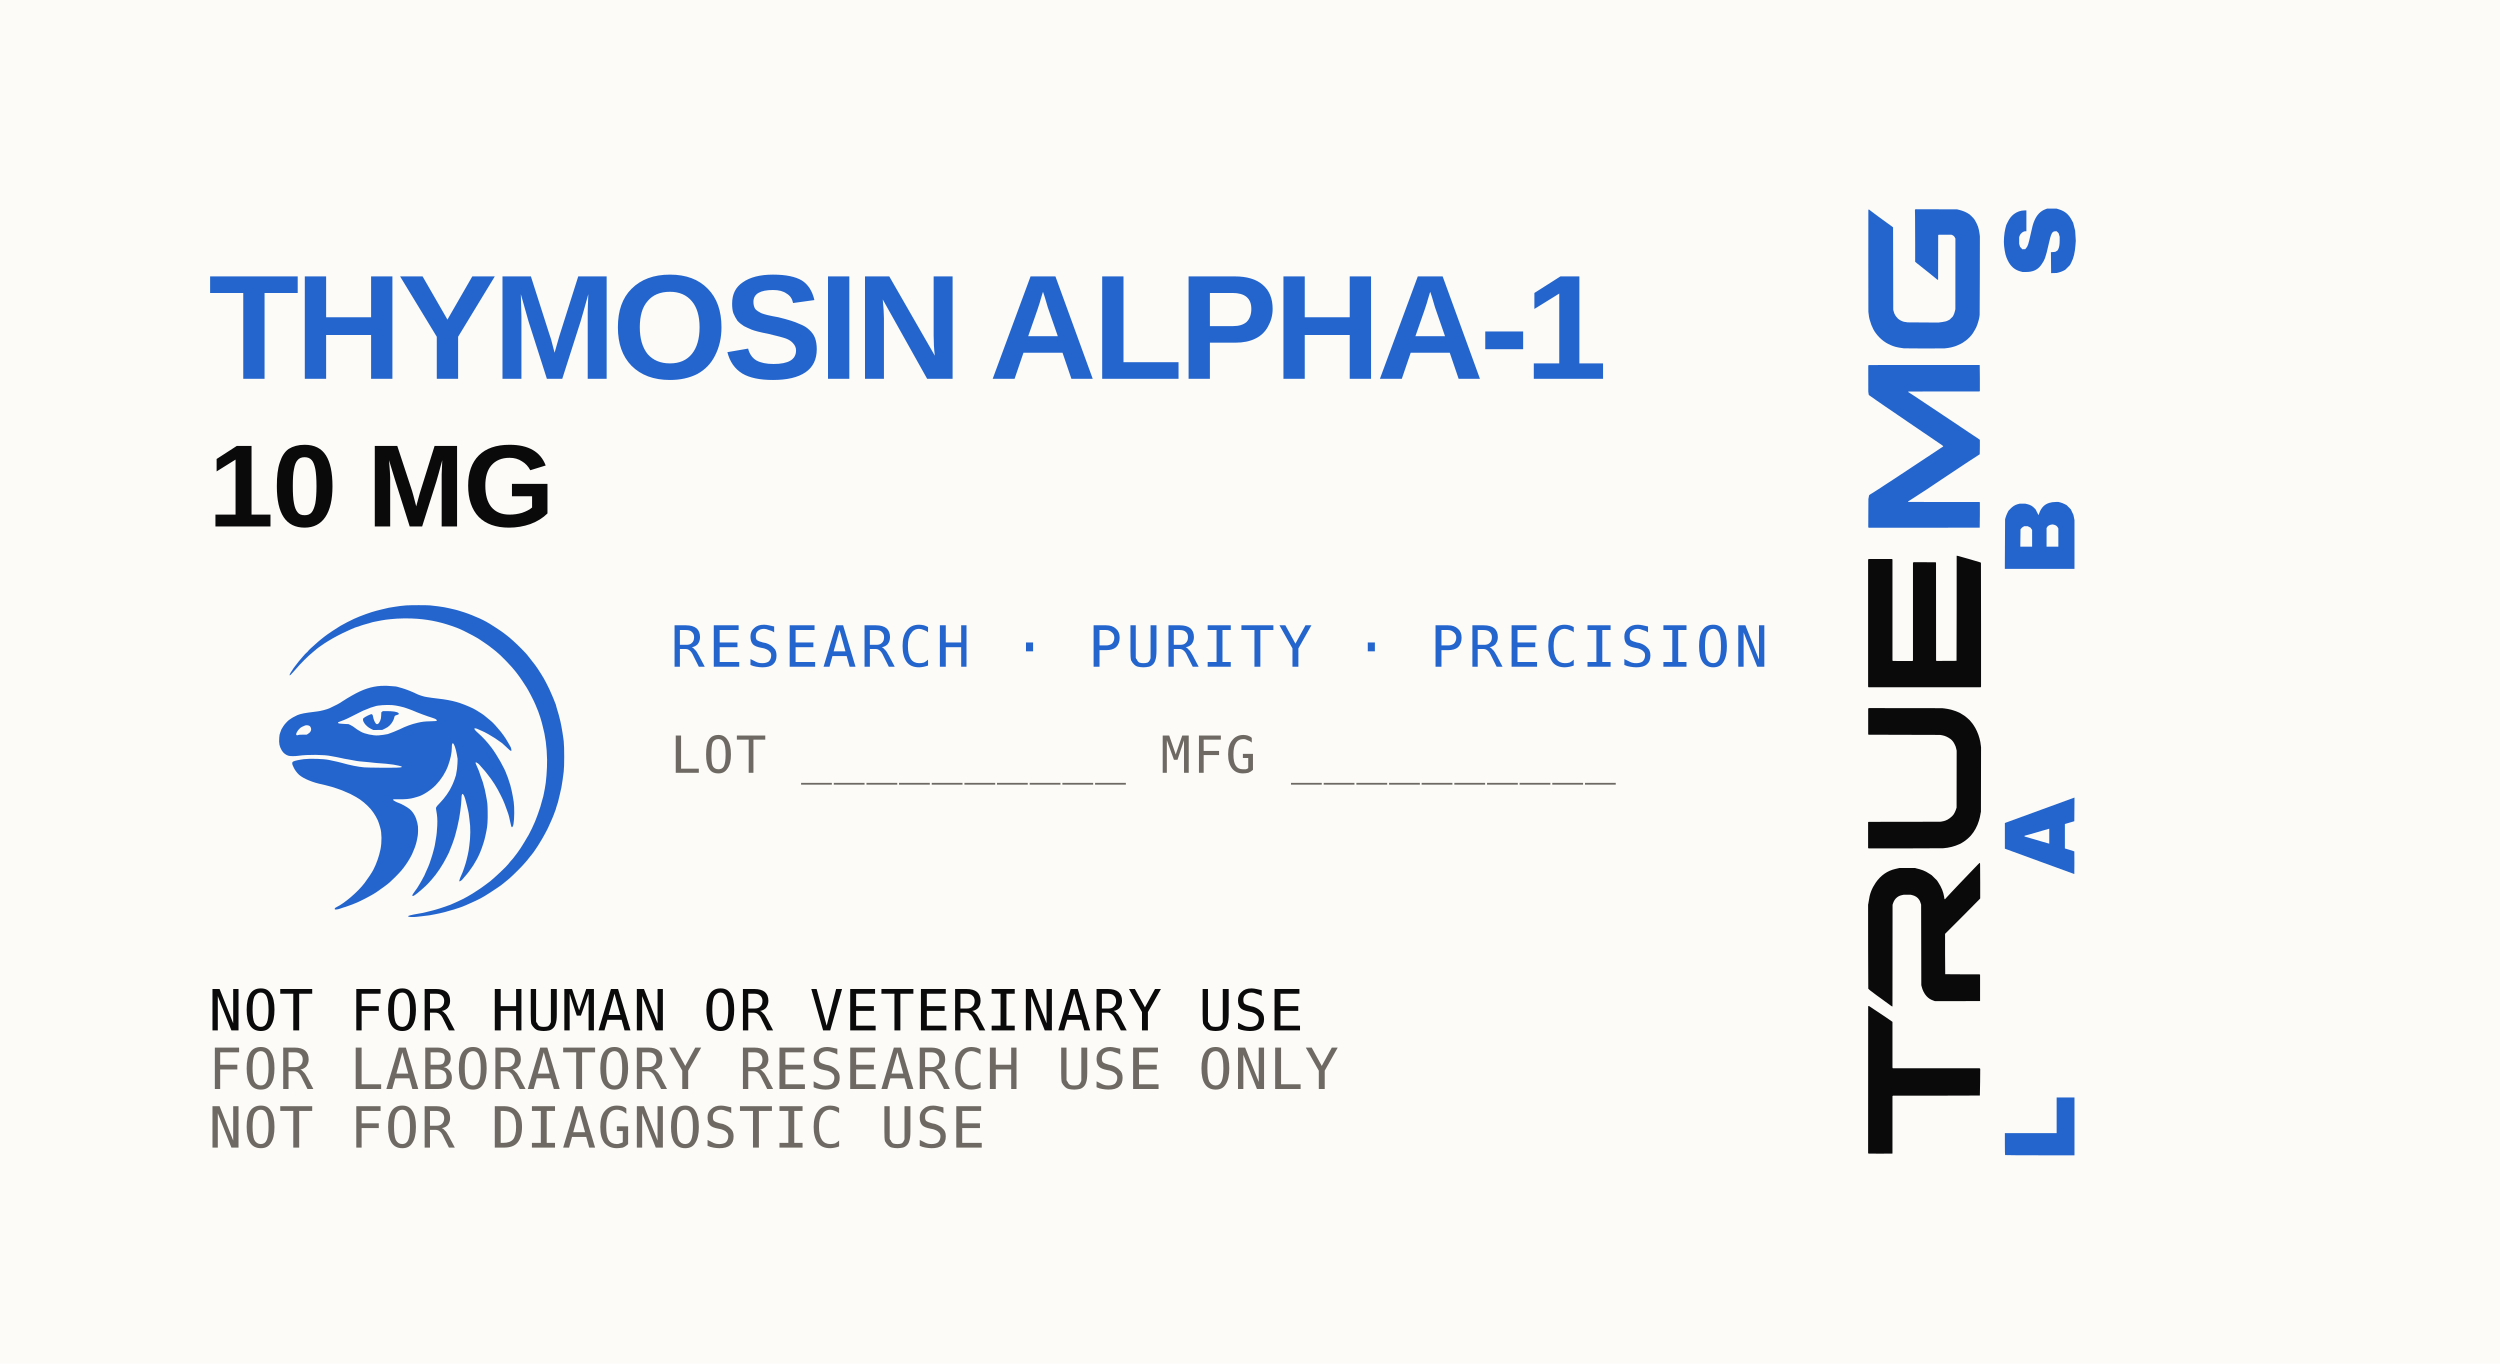
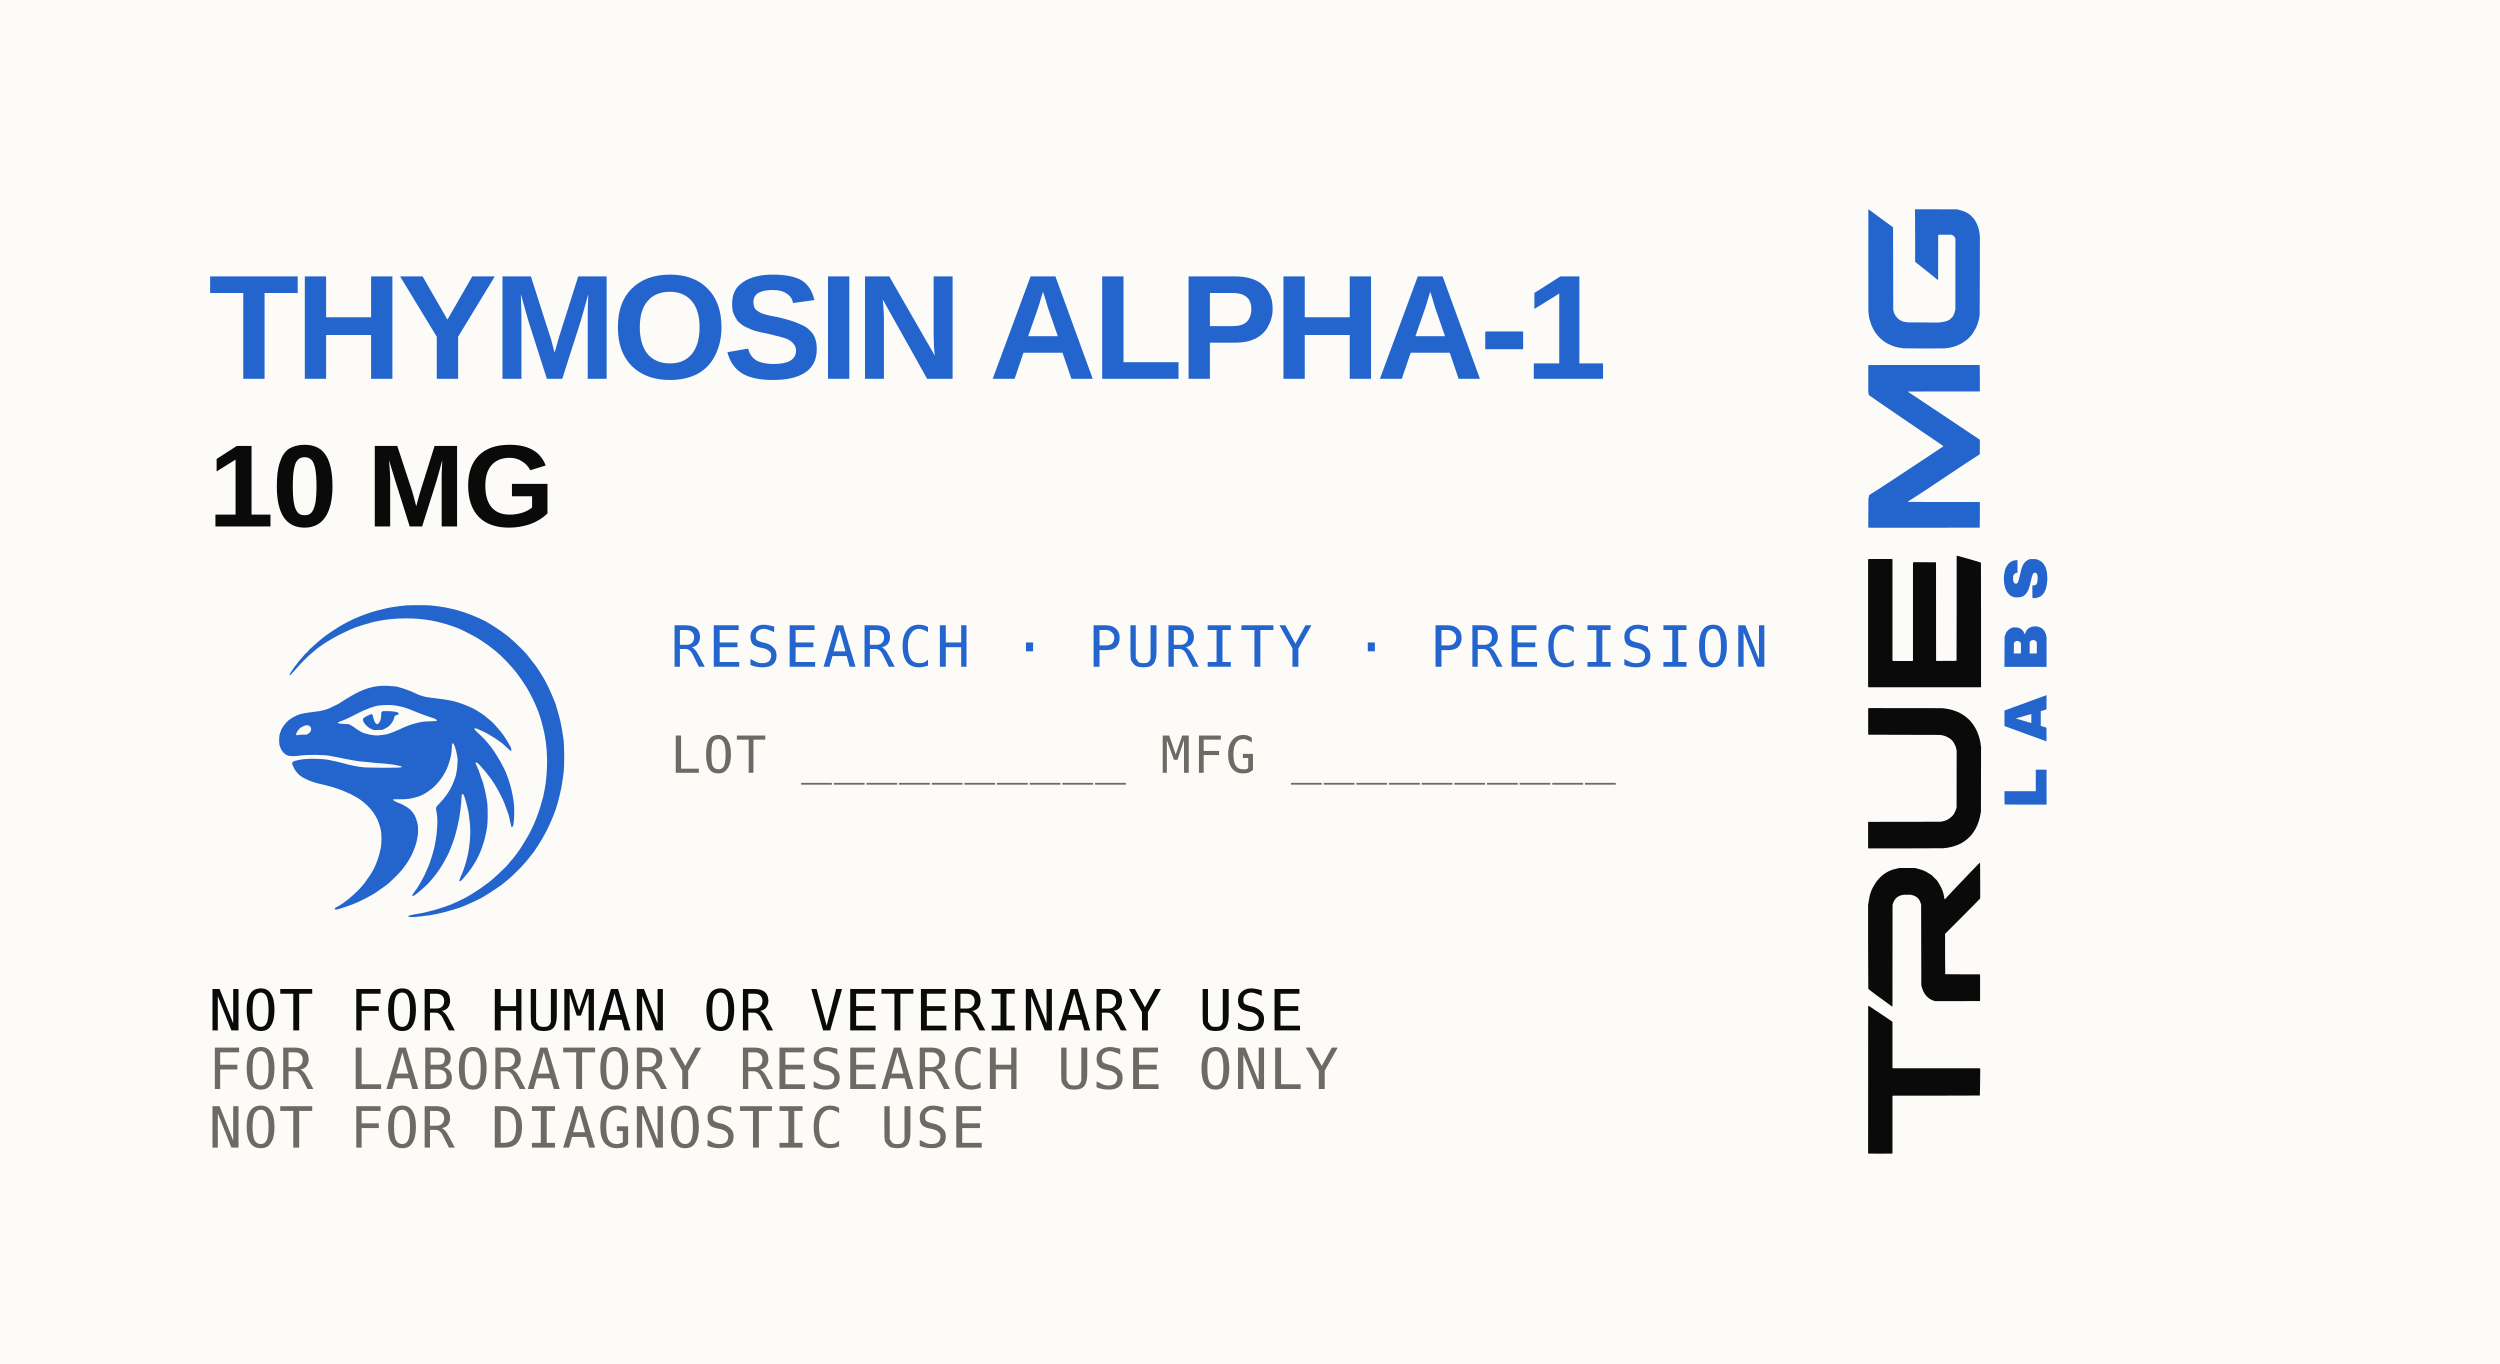
<svg xmlns="http://www.w3.org/2000/svg" width="66.0mm" height="36.0mm" viewBox="0 0 66.0 36.0">
  <rect x="0" y="0" width="66.0" height="36.0" fill="#FCFBF8" />
  <g transform="translate(49.30,30.50) rotate(-90) scale(0.004437)">
    <g transform="translate(0,681) scale(0.025,-0.025)" stroke="none">
      <g fill="#0A0A0B">
        <path d="M465 27020 l-58 -59 -15 -2770 c-8 -1524 0 -2802 18 -2841 l33 -70 6816 0 6815 0 61 -61 61 -61 -3 -10322 c-2 -5867 12 -10336 32 -10355 19 -18 1457 -45 3195 -61 l3160 -28 70 77 70 78 0 10325 0 10325 77 42 78 41 5439 0 5440 0 86 110 c125 160 843 1198 1065 1538 295 455 724 1099 1709 2569 l910 1356 -12 104 -12 103 -17488 9 -17488 9 -59 -58z" />
        <path d="M39653 27037 c-49 -18 -221 -200 -384 -405 -458 -576 -1855 -2468 -2161 -2925 -179 -268 -743 -1037 -1416 -1929 -166 -221 -278 -407 -266 -440 l22 -57 12086 -12 12086 -12 278 -88 c640 -203 1152 -536 1485 -965 307 -395 445 -712 569 -1304 l66 -320 0 -800 0 -800 -66 -300 c-181 -812 -569 -1408 -1152 -1768 -273 -168 -352 -202 -789 -341 l-351 -111 -9580 -21 -9580 -22 -300 -72 c-898 -215 -1753 -647 -2317 -1169 -555 -514 -833 -960 -1109 -1776 l-74 -220 -9 -5315 c-6 -2923 5 -5341 24 -5374 l33 -60 3113 -1 3113 0 48 65 47 66 6 4063 c3 2235 15 4080 27 4100 13 21 2011 36 4813 36 l4790 0 4138 -4134 c2275 -2274 4176 -4155 4224 -4180 l88 -46 3836 0 c2110 0 4003 12 4207 26 l369 26 19 50 c22 57 -449 537 -1427 1453 -693 648 -3219 3069 -3680 3525 -144 143 -513 492 -821 776 -307 284 -765 716 -1018 960 -460 444 -678 647 -1334 1239 l-350 316 13 64 12 65 180 30 c98 16 287 47 419 68 1108 179 2211 624 3280 1324 l560 366 620 626 620 626 263 400 c457 695 732 1203 890 1648 218 612 370 1114 408 1352 14 88 56 250 92 360 l67 200 0 1860 0 1860 -67 280 c-37 154 -105 451 -152 660 -425 1916 -1544 3522 -3281 4711 -1373 939 -2719 1447 -4380 1652 -176 22 -437 66 -580 99 l-260 59 -9960 -6 c-5478 -3 -9999 -20 -10047 -38z" />
        <path d="M73081 27003 l-41 -78 3 -8632 c2 -4748 18 -8831 36 -9073 101 -1383 432 -2698 970 -3860 66 -143 137 -296 156 -340 20 -44 107 -188 194 -320 88 -132 189 -294 225 -360 209 -379 985 -1283 1459 -1702 967 -852 2219 -1538 3517 -1926 650 -194 1101 -302 1480 -354 165 -23 381 -62 480 -87 l180 -46 7678 -14 7679 -14 341 41 c875 105 996 127 1782 328 1078 274 2363 850 3164 1418 90 64 252 177 360 252 187 130 549 429 780 644 172 160 902 995 1009 1154 55 80 204 315 333 521 129 206 275 440 325 520 50 80 106 181 125 225 20 44 83 188 142 320 184 414 294 707 421 1120 67 220 148 481 179 580 32 99 77 306 101 460 24 154 62 337 84 406 22 69 70 384 107 700 l66 574 11 8700 12 8700 -51 100 -50 100 -3067 0 -3067 0 -52 -52 -52 -52 -24 -8508 -24 -8508 -44 -260 c-110 -664 -270 -1122 -588 -1684 -416 -734 -817 -1122 -1520 -1473 -547 -273 -643 -308 -1159 -424 l-449 -100 -6776 10 -6776 11 -200 71 c-110 39 -290 99 -400 133 -249 78 -763 334 -1012 503 -573 388 -1285 1345 -1482 1993 -23 77 -72 239 -109 360 -36 121 -85 364 -108 540 l-41 320 -14 8515 -13 8515 -45 55 -46 55 -3073 0 -3074 0 -42 -77z" />
        <path d="M111470 27037 l-70 -41 0 -13357 0 -13356 77 -42 78 -41 14699 0 c8085 0 14727 11 14761 23 73 29 147 254 589 1797 45 154 107 361 140 460 63 190 147 481 240 830 105 394 171 630 288 1030 333 1138 450 1584 428 1620 l-25 40 -12447 1 c-6847 0 -12469 14 -12496 31 l-47 30 -13 2367 -12 2367 52 52 52 52 11644 8 11643 7 44 44 44 44 13 2601 14 2601 -64 97 -64 98 -11636 0 -11636 0 -65 65 -65 65 9 2319 10 2320 55 55 56 56 12035 0 12036 0 42 77 41 78 0 2733 0 2734 -61 88 -61 87 -15129 1 -15129 0 -70 -41z" />
      </g>
      <g fill="#2365CD">
        <path d="M149428 26991 l-69 -51 0 -13193 c0 -7256 10 -13210 23 -13230 14 -22 1228 -37 3012 -37 l2990 0 48 48 48 48 0 8485 c0 4667 11 8496 24 8510 51 51 137 -27 250 -225 101 -177 300 -490 866 -1360 66 -102 354 -541 640 -976 286 -435 601 -923 700 -1084 99 -162 321 -503 493 -760 172 -256 505 -753 740 -1103 235 -350 445 -663 467 -695 22 -31 510 -762 1084 -1623 574 -861 1170 -1754 1324 -1985 154 -231 405 -609 558 -840 153 -231 503 -754 776 -1163 274 -408 516 -772 538 -808 22 -36 195 -296 384 -577 189 -282 556 -836 816 -1232 1081 -1646 1205 -1838 1541 -2380 75 -121 155 -233 178 -249 22 -17 800 -30 1727 -30 l1686 -1 119 135 c65 75 217 295 338 490 237 384 977 1507 1354 2055 228 331 2457 3644 2617 3889 44 67 699 1051 1456 2187 757 1135 1423 2135 1480 2222 180 274 1884 2825 1961 2936 156 223 1269 1899 1393 2098 72 114 250 393 396 620 l265 412 64 -13 65 -12 10 -8456 10 -8455 45 -54 45 -54 3045 1 c1675 0 3068 15 3097 33 l52 33 3 9997 c2 5498 1 11430 -2 13183 l-5 3187 -64 64 -64 64 -3106 -3 -3106 -4 -378 -57 -379 -56 -90 -91 c-86 -86 -510 -688 -1208 -1715 -174 -255 -384 -561 -468 -680 -84 -119 -276 -396 -427 -616 -151 -220 -458 -665 -682 -990 -1061 -1535 -1504 -2184 -2993 -4392 -102 -151 -291 -424 -420 -606 -395 -558 -1826 -2658 -2692 -3952 -243 -363 -534 -795 -646 -960 -362 -533 -933 -1370 -1216 -1780 -151 -220 -481 -706 -734 -1080 -645 -958 -666 -976 -803 -710 -42 83 -173 285 -290 450 -117 165 -304 439 -414 609 -110 170 -319 485 -464 700 -262 388 -699 1050 -1710 2591 -288 440 -580 881 -649 980 -69 99 -254 378 -411 620 -158 242 -361 548 -451 680 -281 410 -2516 3790 -2639 3990 -64 104 -235 365 -380 580 -145 214 -333 498 -417 630 -84 132 -354 546 -599 920 -245 374 -615 940 -823 1259 -207 318 -435 660 -505 760 -71 99 -211 316 -313 481 -101 165 -291 462 -420 660 -130 198 -296 457 -368 575 -72 117 -167 271 -211 341 -44 69 -139 228 -212 352 -169 288 -192 306 -474 358 -129 23 -333 61 -454 84 l-220 41 -3341 16 -3341 15 -70 -51z" />
        <path d="M200748 27015 c-12 -12 -199 -36 -415 -54 -432 -34 -1041 -135 -1353 -224 -1056 -300 -1666 -529 -2360 -890 -1428 -741 -2792 -2118 -3512 -3547 -409 -812 -663 -1509 -787 -2160 -25 -132 -70 -357 -100 -500 -79 -379 -135 -742 -162 -1060 -43 -494 -55 -9253 -14 -9700 56 -610 149 -1204 259 -1660 102 -419 325 -1132 377 -1200 16 -22 80 -166 140 -320 130 -331 384 -846 530 -1076 305 -481 394 -610 605 -874 491 -615 1084 -1182 1642 -1570 290 -202 1442 -860 1505 -860 28 0 101 -26 164 -59 200 -104 621 -251 1093 -383 253 -70 546 -153 651 -184 105 -31 330 -75 500 -97 170 -23 390 -53 489 -68 99 -14 4347 -33 9440 -40 l9260 -14 540 64 c656 78 1322 222 1791 386 457 161 1227 540 1629 803 397 259 1101 959 1378 1369 420 622 746 1395 972 2303 l125 500 14 4945 15 4946 -71 71 -71 71 -1581 -27 c-870 -14 -3652 -26 -6184 -26 l-4603 0 -358 -430 c-730 -878 -909 -1102 -1673 -2099 -240 -314 -558 -715 -706 -891 -148 -176 -383 -466 -523 -644 -337 -431 -699 -871 -887 -1081 -88 -98 -148 -202 -140 -243 l14 -72 5305 -10 5304 -10 53 -64 53 -63 2 -1507 2 -1506 -91 -224 c-110 -274 -304 -474 -603 -623 l-226 -113 -8400 4 -8400 4 -320 70 c-469 102 -882 246 -1179 409 l-261 145 -360 364 -361 364 -139 260 c-255 475 -361 834 -439 1480 -25 209 -65 499 -88 643 l-43 264 25 3744 25 3744 40 105 c22 58 40 190 41 293 1 337 223 944 505 1380 483 748 1297 1294 2194 1474 l240 48 9794 23 9795 22 117 140 c64 77 166 212 225 299 139 203 491 691 749 1038 529 712 1029 1396 1202 1646 106 153 235 331 287 397 354 447 648 839 1069 1427 120 168 302 408 403 532 l184 226 -13 87 -12 88 -12145 8 c-6680 5 -12155 -1 -12167 -13z" />
      </g>
    </g>
-     <g transform="translate(0,811.8) scale(2.00071)">
+     <g transform="translate(2086.5,811.8) scale(1.209881)">
      <g transform="translate(0,214) scale(0.025,-0.025)" fill="#2365CD" stroke="none">
-         <path d="M108180 8534 c-883 -105 -1223 -191 -1720 -433 -723 -354 -1137 -832 -1320 -1524 l-62 -237 -3 -388 c-4 -854 255 -1416 851 -1840 580 -413 916 -536 2354 -856 1425 -317 1640 -428 1640 -841 l0 -141 -113 -114 -114 -113 -214 -63 -214 -64 -425 0 c-504 0 -844 55 -1052 172 l-152 85 -83 134 -83 134 -20 258 -21 258 -1245 -10 -1244 -11 9 -334 9 -334 66 -266 c36 -146 121 -374 189 -506 l125 -240 281 -282 281 -281 281 -146 c560 -291 1154 -435 2099 -509 l500 -39 606 38 606 39 461 117 462 116 312 163 c696 362 1073 805 1299 1525 l94 299 -2 560 -2 560 -94 240 c-217 556 -654 973 -1318 1259 -413 178 -717 261 -1834 501 -954 205 -1224 295 -1434 476 l-146 126 -4 173 -5 172 146 134 147 134 173 52 173 51 400 1 400 1 151 -53 c299 -106 549 -418 549 -685 l0 -122 1240 0 1240 0 0 232 c0 429 -157 880 -432 1244 -232 306 -531 541 -948 745 l-360 176 -388 100 c-588 151 -1538 223 -2092 157z" />
-         <path d="M27 8413 c-15 -14 -27 -1877 -27 -4140 l0 -4113 3440 0 3440 0 0 1060 0 1060 -2120 0 -2120 0 0 3080 0 3080 -1293 0 c-712 0 -1306 -12 -1320 -27z" />
-         <path d="M36449 8370 c-16 -38 -696 -1897 -1510 -4130 l-1482 -4060 1338 -11 c735 -5 1345 -2 1355 8 10 10 94 267 186 571 l167 552 1453 0 1453 0 166 -560 166 -560 1408 -11 1408 -10 -54 150 c-226 634 -2882 7899 -2925 8001 l-54 130 -1523 0 -1524 0 -28 -70z m1733 -2892 c92 -340 278 -981 413 -1425 135 -444 245 -826 245 -850 l0 -43 -880 0 -880 0 0 35 c0 20 118 428 261 908 144 480 325 1099 402 1375 77 276 150 534 162 574 12 40 41 66 65 58 l43 -14 169 -618z" />
-         <path d="M69760 4303 l0 -4143 2902 0 2901 0 309 62 308 62 334 158 333 158 252 251 251 252 125 248 c69 137 153 351 185 477 l60 229 -1 321 c-1 601 -160 1085 -470 1430 -201 224 -556 447 -848 535 -133 40 -241 82 -241 95 0 12 146 91 325 175 l324 152 189 177 c231 216 381 483 460 821 l61 257 0 322 1 321 -62 239 c-83 323 -270 621 -559 892 l-241 226 -260 128 c-143 71 -368 160 -499 198 l-239 69 -2950 15 -2950 15 0 -4142z m4807 2197 c59 -44 145 -145 190 -225 l83 -146 0 -196 0 -196 -90 -178 -90 -178 -136 -91 -136 -90 -994 0 -994 0 0 702 0 702 1030 -12 1030 -12 107 -80z m151 -3079 c149 -77 276 -287 306 -506 l24 -176 -47 -179 c-53 -196 -161 -336 -329 -424 l-108 -56 -1082 0 -1082 0 0 700 0 700 1102 0 1102 0 114 -59z" />
+         <g transform="translate(0.0,0)">
+           <path d="M27 8413 c-15 -14 -27 -1877 -27 -4140 l0 -4113 3440 0 3440 0 0 1060 0 1060 -2120 0 -2120 0 0 3080 0 3080 -1293 0 c-712 0 -1306 -12 -1320 -27z" />
+         </g>
+         <g transform="translate(-21015.9,0)">
+           <path d="M36449 8370 c-16 -38 -696 -1897 -1510 -4130 l-1482 -4060 1338 -11 c735 -5 1345 -2 1355 8 10 10 94 267 186 571 l167 552 1453 0 1453 0 166 -560 166 -560 1408 -11 1408 -10 -54 150 c-226 634 -2882 7899 -2925 8001 l-54 130 -1523 0 -1524 0 -28 -70z m1733 -2892 c92 -340 278 -981 413 -1425 135 -444 245 -826 245 -850 l0 -43 -880 0 -880 0 0 35 c0 20 118 428 261 908 144 480 325 1099 402 1375 77 276 150 534 162 574 12 40 41 66 65 58 l43 -14 169 -618z" />
+         </g>
+         <g transform="translate(-42657.8,0)">
+           <path d="M69760 4303 l0 -4143 2902 0 2901 0 309 62 308 62 334 158 333 158 252 251 251 252 125 248 c69 137 153 351 185 477 l60 229 -1 321 c-1 601 -160 1085 -470 1430 -201 224 -556 447 -848 535 -133 40 -241 82 -241 95 0 12 146 91 325 175 l324 152 189 177 c231 216 381 483 460 821 l61 257 0 322 1 321 -62 239 c-83 323 -270 621 -559 892 l-241 226 -260 128 c-143 71 -368 160 -499 198 l-239 69 -2950 15 -2950 15 0 -4142z m4807 2197 c59 -44 145 -145 190 -225 l83 -146 0 -196 0 -196 -90 -178 -90 -178 -136 -91 -136 -90 -994 0 -994 0 0 702 0 702 1030 -12 1030 -12 107 -80z m151 -3079 c149 -77 276 -287 306 -506 l24 -176 -47 -179 c-53 -196 -161 -336 -329 -424 l-108 -56 -1082 0 -1082 0 0 700 0 700 1102 0 1102 0 114 -59z" />
+         </g>
+         <g transform="translate(-64316.7,0)">
+           <path d="M108180 8534 c-883 -105 -1223 -191 -1720 -433 -723 -354 -1137 -832 -1320 -1524 l-62 -237 -3 -388 c-4 -854 255 -1416 851 -1840 580 -413 916 -536 2354 -856 1425 -317 1640 -428 1640 -841 l0 -141 -113 -114 -114 -113 -214 -63 -214 -64 -425 0 c-504 0 -844 55 -1052 172 l-152 85 -83 134 -83 134 -20 258 -21 258 -1245 -10 -1244 -11 9 -334 9 -334 66 -266 c36 -146 121 -374 189 -506 l125 -240 281 -282 281 -281 281 -146 c560 -291 1154 -435 2099 -509 l500 -39 606 38 606 39 461 117 462 116 312 163 c696 362 1073 805 1299 1525 l94 299 -2 560 -2 560 -94 240 c-217 556 -654 973 -1318 1259 -413 178 -717 261 -1834 501 -954 205 -1224 295 -1434 476 l-146 126 -4 173 -5 172 146 134 147 134 173 52 173 51 400 1 400 1 151 -53 c299 -106 549 -418 549 -685 l0 -122 1240 0 1240 0 0 232 c0 429 -157 880 -432 1244 -232 306 -531 541 -948 745 l-360 176 -388 100 c-588 151 -1538 223 -2092 157z" />
+         </g>
      </g>
    </g>
  </g>
  <text x="5.5" y="10.00" font-family="Archivo Black, Archivo, Helvetica Neue, Arial, sans-serif" font-weight="900" font-size="3.93" letter-spacing="-0.12" fill="#2365CD">THYMOSIN ALPHA-1</text>
  <text x="5.5" y="13.90" font-family="Archivo Black, Archivo, Helvetica Neue, Arial, sans-serif" font-weight="900" font-size="3.10" letter-spacing="-0.04" fill="#0A0A0B">10 MG</text>
  <g transform="translate(5.500,14.600) scale(0.006875)">
    <g transform="translate(0,1600) scale(0.025,-0.025)" fill="#2365CD" stroke="none">
      <path d="M30400 55957 c-297 -16 -720 -59 -940 -94 -220 -35 -598 -91 -840 -124 -768 -105 -982 -149 -2060 -419 -187 -47 -520 -130 -740 -184 -821 -204 -2477 -801 -3440 -1242 -528 -241 -1624 -809 -2100 -1086 -590 -345 -2063 -1335 -2434 -1636 -184 -150 -429 -344 -546 -432 -225 -171 -418 -340 -1592 -1400 -171 -154 -354 -346 -408 -427 -53 -81 -151 -178 -217 -217 -65 -39 -332 -323 -591 -631 -260 -307 -536 -632 -615 -722 -79 -90 -204 -252 -278 -361 -74 -110 -192 -263 -262 -340 -114 -126 -263 -343 -696 -1013 -216 -334 -206 -561 14 -319 54 61 220 236 368 390 148 154 351 382 453 506 583 717 1913 2044 2524 2520 187 146 376 305 420 354 124 139 986 773 1403 1033 152 95 430 269 617 387 719 454 2073 1166 2860 1505 308 133 603 269 657 303 136 88 871 359 1323 488 209 60 422 131 472 159 51 28 280 93 509 144 229 52 529 139 668 194 138 54 485 138 771 186 286 48 664 121 840 162 176 41 500 94 720 119 220 24 553 61 740 82 1195 135 2877 157 4140 55 2107 -171 3829 -563 6000 -1368 547 -203 1543 -682 2440 -1172 805 -441 925 -512 1273 -757 172 -121 406 -279 520 -351 314 -199 918 -640 1261 -920 168 -138 414 -333 546 -433 671 -512 2476 -2380 3072 -3178 171 -230 399 -535 507 -678 203 -270 597 -862 1144 -1720 301 -472 1075 -1973 1331 -2582 244 -582 288 -689 440 -1078 157 -402 526 -1548 526 -1634 0 -25 63 -271 139 -546 425 -1525 659 -3281 692 -5200 24 -1413 -143 -3550 -352 -4500 -43 -198 -116 -563 -160 -812 -45 -249 -115 -537 -156 -640 -40 -103 -95 -296 -122 -428 -70 -351 -400 -1420 -556 -1800 -45 -110 -126 -335 -179 -500 -303 -935 -1266 -2951 -1690 -3540 -48 -66 -136 -217 -195 -335 -59 -118 -223 -384 -363 -590 -141 -206 -291 -442 -333 -525 -80 -157 -865 -1223 -1119 -1521 -80 -93 -265 -302 -411 -463 -146 -160 -293 -345 -327 -409 -114 -218 -2195 -2185 -2830 -2676 -482 -373 -1297 -962 -1638 -1185 -187 -123 -392 -257 -455 -299 -933 -620 -1772 -1089 -2765 -1547 -1211 -558 -1273 -583 -2220 -892 -165 -54 -462 -153 -659 -220 -404 -137 -1597 -460 -1841 -499 -88 -14 -268 -60 -400 -101 -132 -42 -497 -113 -811 -159 -315 -46 -711 -117 -880 -159 -170 -41 -410 -95 -534 -119 -231 -46 -397 -133 -347 -183 95 -94 798 -124 1312 -56 165 22 480 57 700 78 872 82 1752 214 2260 340 209 52 470 107 580 122 229 33 1212 293 1670 443 170 56 494 152 720 213 225 62 554 167 730 234 812 310 1131 440 1222 499 54 35 216 108 361 162 314 117 1446 662 1757 846 121 71 355 207 520 301 366 210 1934 1241 2396 1576 184 134 481 371 660 526 178 155 414 350 524 433 303 227 1686 1577 2220 2165 530 584 702 788 1026 1220 124 165 288 365 363 445 76 80 195 237 265 348 69 111 214 324 322 474 107 150 267 390 356 533 591 958 912 1505 1022 1741 70 149 190 374 268 501 77 128 192 355 255 505 63 150 272 615 464 1033 191 418 388 895 437 1060 48 165 128 376 176 469 47 93 114 299 147 457 34 159 105 389 159 511 54 123 134 394 178 603 44 209 133 578 197 820 205 766 368 1607 466 2396 53 420 127 980 164 1244 103 719 104 3773 2 4678 -40 351 -80 651 -89 666 -10 15 -53 304 -97 642 -44 338 -123 794 -176 1014 -53 220 -110 499 -126 620 -35 263 -450 1784 -595 2180 -56 154 -103 326 -103 383 -1 57 -46 192 -102 300 -55 108 -130 296 -165 417 -36 121 -106 301 -157 400 -51 99 -137 297 -190 440 -127 339 -665 1495 -792 1700 -54 88 -134 241 -177 340 -180 415 -1143 1960 -1598 2567 -399 531 -784 1023 -1271 1625 -285 353 -1603 1669 -2131 2128 -215 187 -483 422 -594 522 -112 101 -303 252 -424 337 -121 85 -274 203 -340 262 -268 241 -2259 1538 -2760 1799 -154 81 -352 185 -440 232 -251 134 -937 448 -980 448 -21 0 -151 53 -289 119 -523 248 -1616 649 -2243 823 -194 54 -383 113 -420 133 -38 19 -212 65 -388 103 -176 37 -574 130 -885 205 -311 75 -689 154 -840 175 -151 22 -572 84 -935 139 -363 54 -912 118 -1220 141 -624 46 -2827 46 -3660 -1z" />
      <path d="M26520 43595 c-1503 -101 -2804 -534 -4460 -1485 -714 -409 -983 -571 -1100 -661 -55 -43 -163 -110 -240 -149 -77 -40 -201 -119 -276 -176 -252 -192 -912 -540 -1832 -966 -362 -168 -1371 -434 -1832 -483 -220 -24 -849 -105 -1397 -181 -1084 -151 -1615 -302 -2108 -598 -124 -75 -244 -136 -267 -136 -23 0 -123 -62 -222 -138 -99 -75 -243 -170 -319 -210 -194 -101 -835 -791 -958 -1032 -57 -110 -148 -261 -204 -335 -55 -74 -113 -191 -127 -260 -15 -69 -77 -242 -139 -385 -93 -215 -119 -350 -150 -780 -62 -878 26 -1314 388 -1935 234 -401 636 -717 1052 -828 273 -73 1001 -73 1501 0 1439 208 4011 182 5050 -52 99 -22 459 -87 800 -145 341 -57 728 -138 860 -179 132 -41 510 -114 840 -162 330 -47 780 -129 1000 -181 220 -51 607 -113 860 -136 253 -24 865 -80 1360 -124 495 -45 981 -98 1080 -118 99 -20 306 -37 460 -38 354 -3 1780 -140 2269 -220 561 -91 1231 -246 1282 -297 107 -107 -50 -145 -708 -168 -1005 -37 -4364 -9 -5019 41 -919 71 -2277 343 -3524 706 -295 86 -642 164 -1920 435 -801 170 -2892 235 -3833 119 -689 -85 -1433 -246 -1627 -352 -142 -77 -161 -105 -172 -254 -7 -100 14 -219 54 -296 36 -70 115 -247 175 -392 132 -321 525 -849 832 -1119 668 -585 2172 -1205 3551 -1464 184 -34 412 -90 507 -124 95 -34 263 -78 373 -99 481 -89 2334 -717 2607 -883 70 -43 250 -120 400 -172 244 -83 464 -195 1313 -665 764 -423 1614 -1125 2248 -1858 531 -613 1106 -1620 1268 -2220 39 -143 124 -429 189 -636 240 -761 257 -2233 37 -3317 -217 -1075 -632 -2255 -1116 -3173 -229 -434 -819 -1321 -1340 -2014 -1001 -1331 -3082 -3113 -4317 -3698 -201 -95 -291 -207 -251 -311 40 -104 505 -42 935 126 201 79 390 143 420 143 30 0 161 38 291 85 130 47 425 153 656 235 1057 378 1752 700 3120 1446 773 421 1073 619 2200 1450 708 522 898 688 1617 1407 888 889 1167 1215 1709 1992 459 658 952 1543 1074 1925 28 88 87 232 131 320 162 320 426 1184 487 1588 34 226 81 482 105 568 24 86 47 446 51 800 5 574 -6 700 -108 1164 -196 892 -591 1610 -1163 2111 -348 305 -1330 854 -1763 986 -288 88 -828 392 -822 463 7 83 242 104 886 80 867 -32 1816 58 2336 222 198 62 469 141 603 175 749 190 2014 1010 2759 1788 834 871 1481 1889 1872 2948 371 1003 586 2015 587 2767 0 510 43 700 159 700 169 0 460 -829 623 -1780 l107 -620 -22 -660 c-20 -592 -86 -1119 -231 -1831 -41 -202 -387 -1161 -474 -1316 -22 -40 -93 -192 -157 -337 -367 -838 -1079 -1848 -1882 -2673 -599 -615 -608 -633 -509 -1135 146 -744 192 -1447 147 -2272 -48 -871 -109 -1582 -139 -1632 -12 -18 -67 -361 -124 -762 -56 -401 -146 -867 -198 -1036 -53 -168 -107 -378 -122 -466 -14 -88 -78 -322 -141 -520 -64 -198 -160 -504 -214 -680 -152 -499 -411 -1216 -459 -1274 -24 -29 -90 -177 -147 -329 -57 -152 -145 -349 -195 -437 -51 -88 -122 -250 -158 -360 -36 -110 -119 -281 -185 -380 -66 -99 -120 -197 -120 -218 0 -20 -72 -160 -160 -310 -88 -149 -235 -402 -327 -562 -315 -549 -487 -810 -761 -1157 -516 -654 -501 -911 32 -556 404 269 1699 1403 2036 1782 132 149 367 412 523 584 778 860 1696 2237 2305 3457 131 264 289 579 351 700 62 121 141 322 177 448 36 125 128 358 204 519 77 160 140 315 140 345 0 29 52 183 115 341 392 980 975 3467 1107 4727 32 308 86 767 118 1020 33 253 61 649 62 880 5 962 253 961 558 -3 94 -296 211 -735 261 -977 49 -242 135 -611 191 -820 55 -209 121 -587 145 -840 25 -253 62 -559 82 -680 172 -1013 156 -2619 -38 -3940 -42 -286 -88 -619 -102 -740 -14 -121 -76 -427 -137 -680 -61 -253 -150 -622 -197 -820 -127 -538 -590 -1900 -721 -2122 -39 -66 -146 -312 -238 -546 -153 -393 -176 -552 -79 -552 54 0 393 237 393 275 0 17 149 195 331 395 955 1050 1835 2420 2383 3710 337 792 716 1965 832 2574 36 190 109 535 161 766 162 707 225 1653 199 3000 -22 1204 -30 1285 -245 2420 -174 915 -259 1298 -325 1453 -34 81 -78 246 -98 366 -20 121 -90 346 -154 500 -65 155 -172 452 -238 661 -219 697 -371 1096 -590 1549 -225 468 -255 587 -158 625 60 23 542 -311 542 -375 0 -18 167 -210 371 -426 204 -216 424 -465 490 -553 65 -88 227 -295 361 -460 806 -1000 1475 -2061 2055 -3260 159 -330 307 -633 329 -674 87 -161 473 -1149 536 -1371 37 -129 117 -352 179 -495 130 -300 330 -1063 443 -1694 78 -431 162 -666 238 -666 74 0 192 250 233 495 136 809 151 2549 29 3405 -164 1155 -478 2567 -677 3046 -53 129 -120 333 -147 454 -28 121 -91 301 -140 400 -49 99 -112 252 -139 340 -263 842 -1447 2937 -2313 4092 -647 863 -1321 1593 -2113 2292 -380 335 -559 564 -507 649 35 57 368 -4 513 -94 72 -44 234 -116 359 -159 125 -43 285 -113 354 -156 69 -43 225 -117 346 -164 193 -76 779 -416 1600 -929 143 -89 368 -246 500 -349 132 -103 324 -236 427 -295 103 -59 226 -156 273 -217 47 -60 209 -209 361 -330 151 -121 341 -298 423 -393 147 -172 412 -367 500 -367 65 0 11 374 -86 593 -41 95 -200 374 -352 620 -152 246 -308 510 -346 587 -75 150 -584 868 -818 1153 -619 756 -1136 1324 -1463 1607 -910 786 -1306 1090 -1806 1385 -172 102 -385 235 -473 295 -208 143 -717 397 -1153 577 -191 79 -504 209 -697 289 -192 80 -485 187 -650 238 -165 50 -453 139 -640 196 -545 168 -1843 407 -2580 476 -374 34 -869 97 -1100 139 -231 41 -582 94 -780 116 -361 41 -1191 293 -1520 460 -595 303 -1597 706 -2220 892 -828 248 -1011 292 -1227 295 -114 1 -339 19 -500 39 -451 57 -1085 72 -1593 38z m1750 -2955 c603 -47 1755 -303 2219 -493 182 -75 385 -148 451 -164 66 -15 237 -80 380 -143 809 -358 2387 -945 3079 -1146 331 -96 539 -198 665 -324 l62 -61 -65 -65 c-53 -53 -213 -68 -952 -89 -973 -28 -1196 -54 -1970 -230 -915 -207 -1807 -533 -2759 -1007 -349 -173 -1455 -617 -1800 -722 -198 -60 -1095 -189 -1477 -212 -768 -46 -2093 236 -2671 568 -510 292 -675 400 -952 621 -165 132 -444 309 -620 393 l-320 152 -722 36 c-406 19 -761 55 -810 82 -106 56 -115 157 -18 191 39 13 178 68 310 123 132 55 384 151 560 213 176 62 653 285 1060 495 407 211 947 483 1200 605 253 122 559 273 680 335 121 62 328 144 460 181 132 37 313 110 402 161 90 52 307 131 483 176 176 45 382 108 458 139 375 156 1784 254 2667 185z m-12741 -3188 c84 -49 157 -141 206 -259 153 -369 -11 -726 -452 -985 l-183 -108 -600 0 c-407 0 -628 -16 -687 -50 -118 -67 -232 -63 -294 11 -172 208 461 1091 900 1255 118 44 284 119 368 165 187 103 540 89 742 -29z" />
      <path d="M26687 39620 l-119 -100 -18 -470 c-17 -409 -36 -512 -147 -790 -197 -494 -466 -674 -672 -450 -159 174 -361 642 -408 950 -51 326 -114 458 -237 490 -131 34 -1056 -420 -1251 -615 -316 -316 318 -1235 1125 -1629 l379 -186 681 3 680 2 425 205 c315 151 495 269 691 452 333 312 649 831 725 1190 68 324 93 351 426 450 314 94 364 159 230 301 -178 190 -840 297 -1832 297 l-559 0 -119 -100z" />
    </g>
  </g>
  <text x="17.70" y="17.60" font-family="IBM Plex Mono, SF Mono, Menlo, monospace" font-size="1.50" letter-spacing="0.1" fill="#2365CD">RESEARCH · PURITY · PRECISION</text>
  <text x="17.70" y="20.40" font-family="IBM Plex Mono, SF Mono, Menlo, monospace" font-size="1.35" letter-spacing="0.05" fill="#6E6A63">LOT __________  MFG __________</text>
  <text x="5.5" y="27.20" font-family="IBM Plex Mono, SF Mono, Menlo, monospace" font-size="1.50" letter-spacing="0.03" fill="#0A0A0B">NOT FOR HUMAN OR VETERINARY USE</text>
  <text x="5.5" y="28.75" font-family="IBM Plex Mono, SF Mono, Menlo, monospace" font-size="1.50" letter-spacing="0.03" fill="#6E6A63">FOR LABORATORY RESEARCH USE ONLY</text>
  <text x="5.5" y="30.30" font-family="IBM Plex Mono, SF Mono, Menlo, monospace" font-size="1.50" letter-spacing="0.03" fill="#6E6A63">NOT FOR DIAGNOSTIC USE</text>
</svg>
